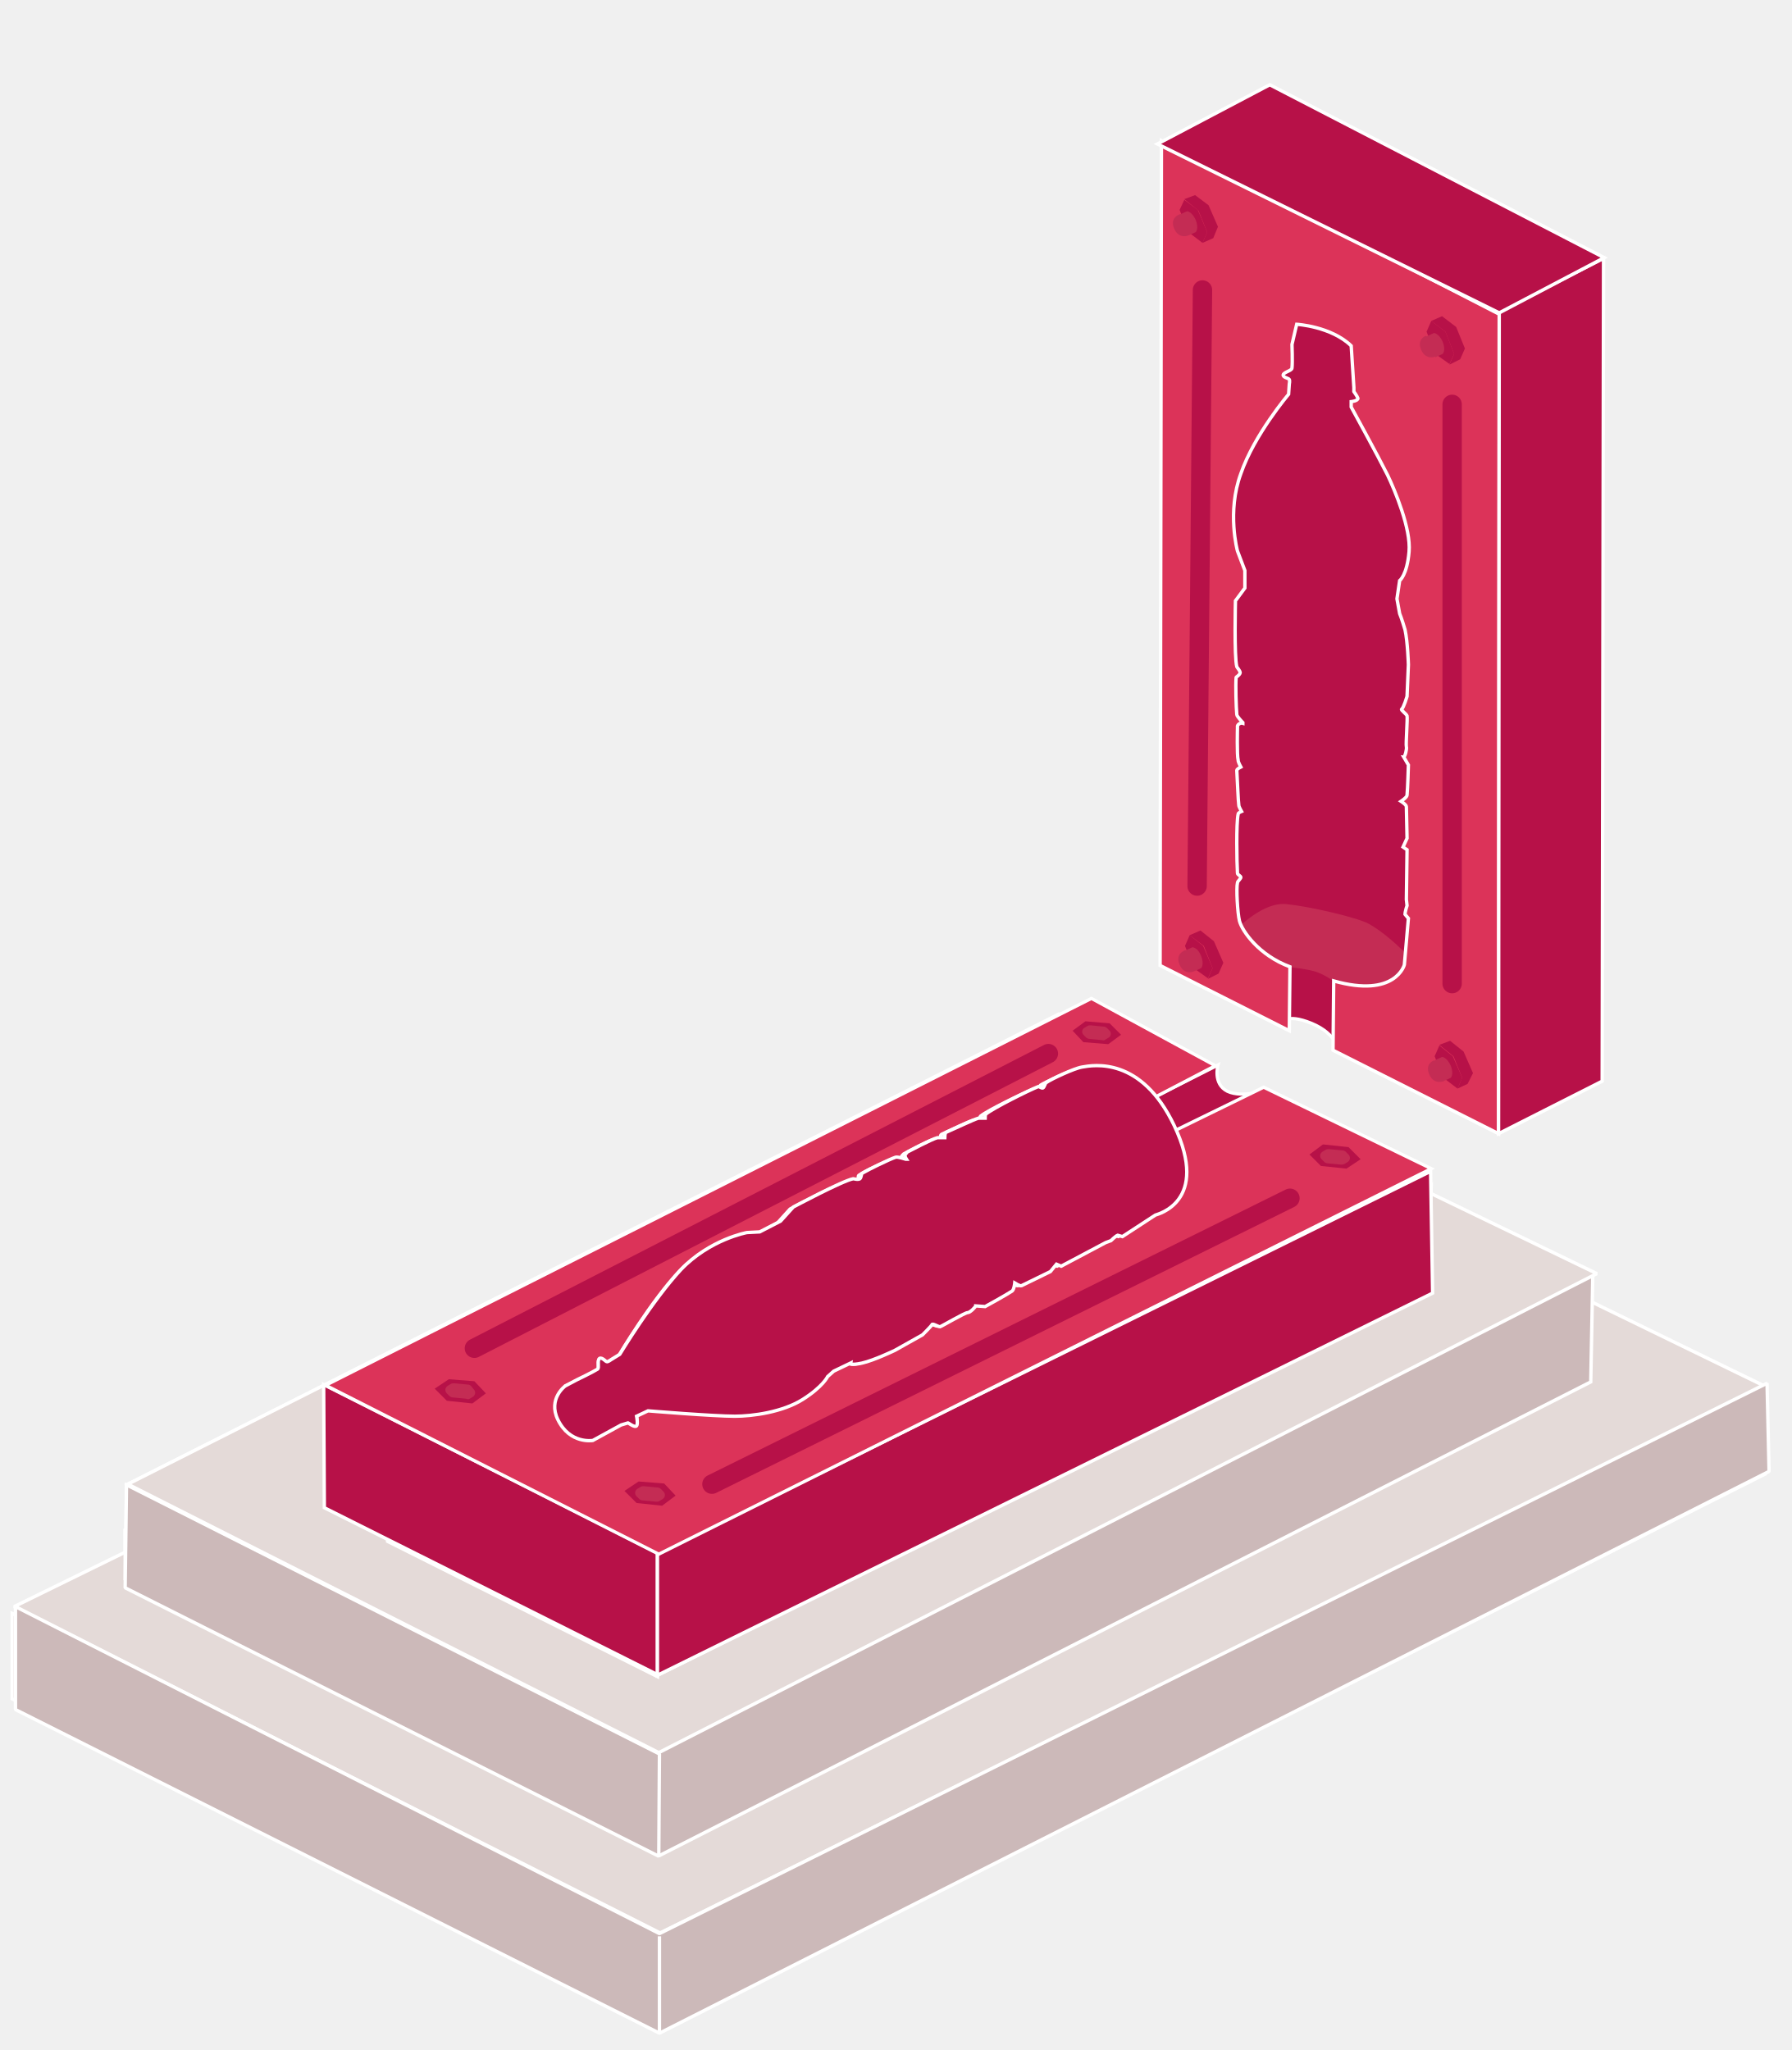
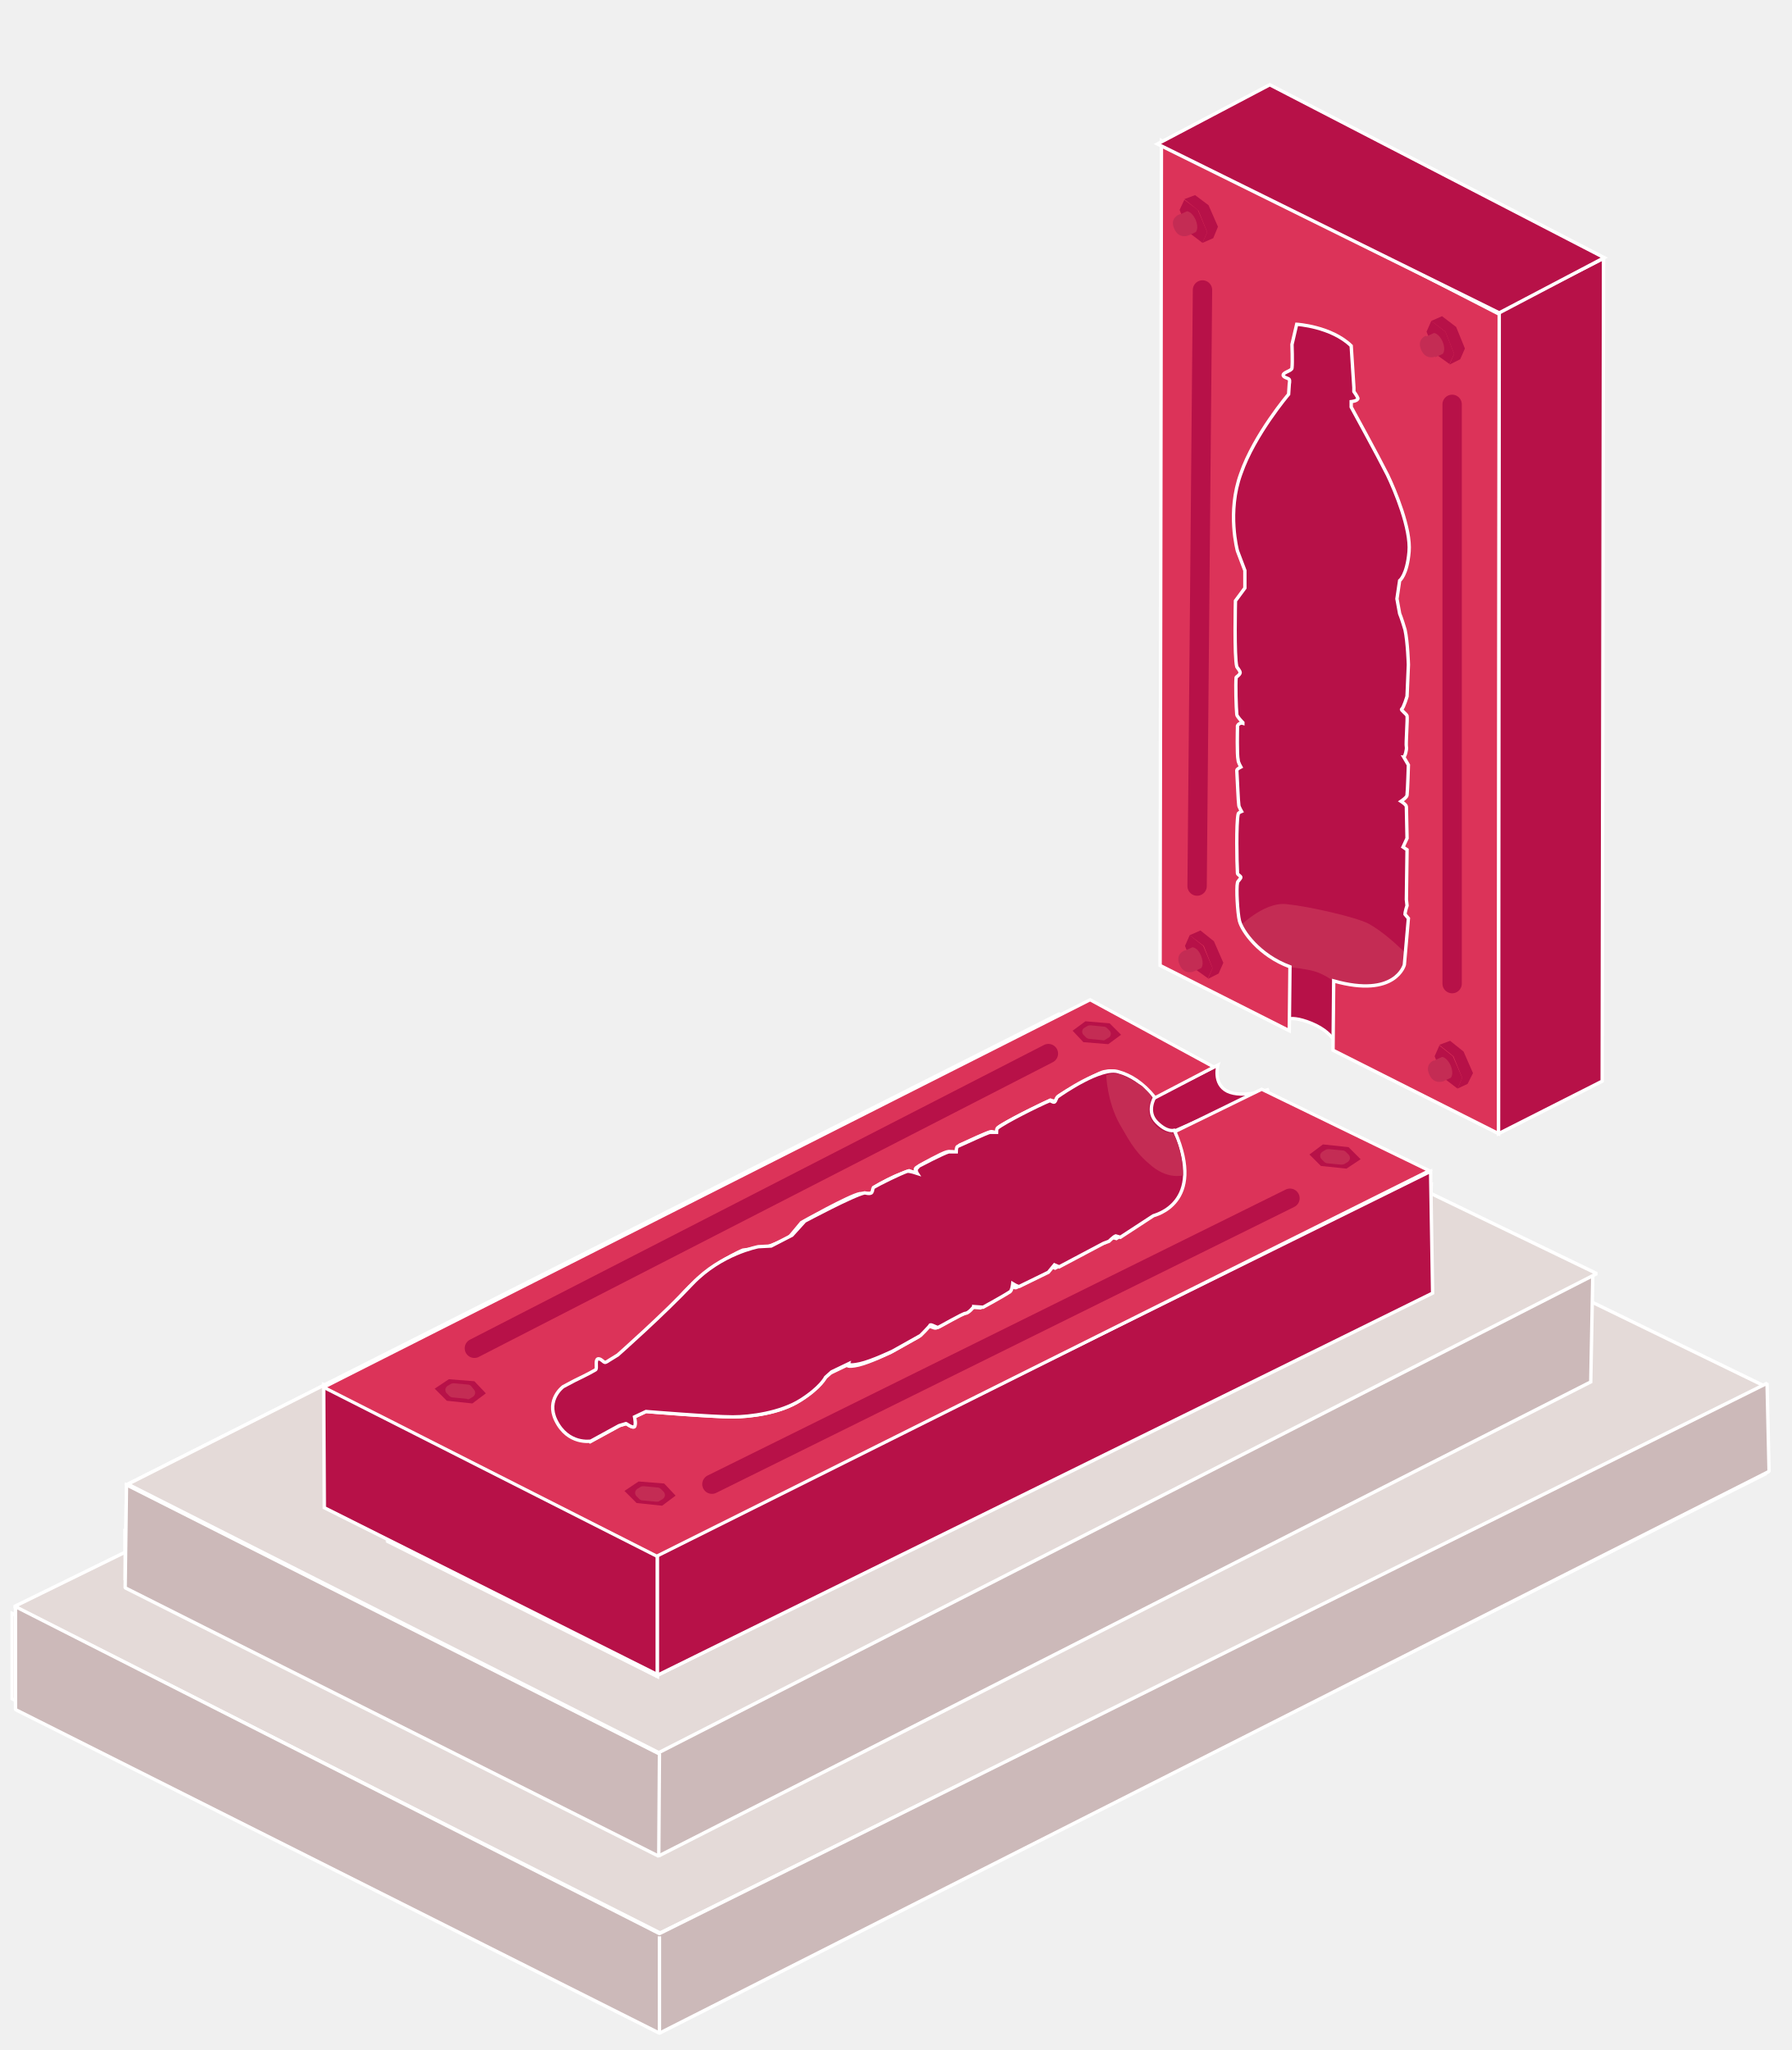
<svg xmlns="http://www.w3.org/2000/svg" version="1.1" id="Layer_1" x="0px" y="0px" viewBox="0 0 266.2 304.7" style="enable-background:new 0 0 266.2 304.7;" xml:space="preserve">
  <style type="text/css">
- 	.st0{fill:#CCB9B9;stroke:#FFFFFF;stroke-width:0.5;stroke-linejoin:bevel;stroke-miterlimit:10;}
+ 	.st0{fill:none;stroke:#FFFFFF;stroke-width:0.5;stroke-linejoin:bevel;stroke-miterlimit:10;}
	.st1{fill:#CCB9B9;stroke:#FFFFFF;stroke-width:0.5;stroke-miterlimit:10;}
	.st2{fill:#E4DAD8;stroke:#FFFFFF;stroke-width:0.5;stroke-miterlimit:10;}
	.st3{fill:#E4DAD8;stroke:#FFFFFF;stroke-width:0.5;stroke-linejoin:bevel;stroke-miterlimit:10;}
- 	.st4{fill:#DC3359;stroke:#FFFFFF;stroke-width:0.5;stroke-miterlimit:10;}
- 	.st5{fill:#C42C54;stroke:#FFFFFF;stroke-width:0.5;stroke-miterlimit:10;}
- 	.st6{fill:#C42C54;stroke:#FFFFFF;stroke-width:0.496;stroke-miterlimit:10;}
- 	.st7{fill:none;stroke:#C42C54;stroke-width:0.496;stroke-miterlimit:10;}
- 	.st8{fill:none;stroke:#B71148;stroke-width:0.496;stroke-linecap:round;stroke-miterlimit:10;}
- 	.st9{fill:#B71148;}
- 	.st10{fill:#C42C54;}
- 	.st11{fill:#B71148;stroke:#FFFFFF;stroke-width:0.5;stroke-miterlimit:10;}
- 	.st12{fill:#B71148;stroke:#FFFFFF;stroke-width:0.479;stroke-miterlimit:10;}
- 	.st13{fill:#DC3359;stroke:#FFFFFF;stroke-width:0.479;stroke-miterlimit:10;}
- 	.st14{fill:none;stroke:#B71148;stroke-width:2.877;stroke-linecap:round;stroke-miterlimit:10;}
+ 	.st4{fill:#CCB9B9;stroke:#FFFFFF;stroke-width:0.5;stroke-linejoin:bevel;stroke-miterlimit:10;}
+ 	.st5{fill:none;stroke:#FFFFFF;stroke-width:0.5;stroke-miterlimit:10;}
+ 	.st6{fill:#DC3359;stroke:#FFFFFF;stroke-width:0.5;stroke-miterlimit:10;}
+ 	.st7{fill:#C42C54;stroke:#FFFFFF;stroke-width:0.5;stroke-miterlimit:10;}
+ 	.st8{fill:none;stroke:#FFFFFF;stroke-width:0.496;stroke-miterlimit:10;}
+ 	.st9{fill:none;stroke:#C42C54;stroke-width:0.496;stroke-miterlimit:10;}
+ 	.st10{fill:none;stroke:#B71148;stroke-width:0.496;stroke-linecap:round;stroke-miterlimit:10;}
+ 	.st11{fill:#B71148;}
+ 	.st12{fill:#C42C54;}
+ 	.st13{fill:#B71148;stroke:#FFFFFF;stroke-width:0.5;stroke-miterlimit:10;}
+ 	.st14{fill:#B71148;stroke:#FFFFFF;stroke-width:0.479;stroke-miterlimit:10;}
+ 	.st15{fill:#DC3359;stroke:#FFFFFF;stroke-width:0.479;stroke-miterlimit:10;}
+ 	.st16{fill:none;stroke:#B71148;stroke-width:2.877;stroke-linecap:round;stroke-miterlimit:10;}
</style>
  <g>
    <g>
      <line class="st0" x1="97.6" y1="279.9" x2="97.5" y2="295.1" />
      <polygon class="st1" points="18.6,234.7 98.3,275.2 233.6,207 233.9,191.3 158.5,156.9 18.6,227.4   " />
      <polygon class="st1" points="18.6,236 18.8,220.7 98.4,259.7 98.1,275.1   " />
      <polygon class="st1" points="1.8,239.8 1.8,252.5 98.8,301.4 262.3,219.1 262.1,206 98.6,287.3   " />
      <path class="st2" d="M19,220.6c0,0,79.4,39.1,79.5,39l135.2-68.3l-79.9-38.6L19,220.6z" />
      <polygon class="st3" points="98.1,287.3 262.4,206.1 165.2,158.8 2.1,238.8   " />
      <polygon class="st1" points="18.6,234.7 98,275.8 236.4,205.4 236.7,189.7 158.5,156.9 18.6,227.4   " />
-       <polygon class="st0" points="18.6,236 18.8,220.7 98,260.7 97.9,275.9   " />
-       <polygon class="st0" points="2.3,238.8 2.3,254.1 98,302.2 262.9,218.7 262.6,205.6 98,287.4   " />
-       <path class="st3" d="M19,220.6c0,0,78.9,39.9,78.9,39.9l139.4-71.2l-79.9-38.6L19,220.6z" />
-       <line class="st1" x1="98" y1="287.8" x2="98" y2="302.1" />
+       <polygon class="st4" points="18.6,236 18.8,220.7 98,260.7 97.9,275.9   " />
+       <polygon class="st4" points="2.3,238.8 2.3,254.1 98,302.2 262.9,218.7 262.6,205.6 98,287.4   " />
+       <path class="st3" d="M19,220.6l78.9,39.9l139.4-71.2l-79.9-38.6L19,220.6z" />
+       <line class="st5" x1="98" y1="287.8" x2="98" y2="302.1" />
    </g>
-     <polygon class="st4" points="57.6,229.1 97.7,249.2 97.7,230.8 56.8,210.9  " />
-     <polygon class="st5" points="97.7,249 212,192.1 212.7,176.1 97.8,230.9  " />
-     <line class="st6" x1="56.8" y1="210.8" x2="169.4" y2="153.3" />
-     <line class="st7" x1="99.7" y1="226" x2="200.9" y2="178.4" />
-     <path class="st8" d="M69,209.1c-0.7-1.3,98.4-52.2,98.4-52.2" />
+     <polygon class="st6" points="57.6,229.1 97.7,249.2 97.7,230.8 56.8,210.9  " />
+     <polygon class="st7" points="97.7,249 212,192.1 212.7,176.1 97.8,230.9  " />
+     <line class="st8" x1="56.8" y1="210.8" x2="169.4" y2="153.3" />
+     <line class="st9" x1="99.7" y1="226" x2="200.9" y2="178.4" />
+     <path class="st10" d="M69,209.1c-0.7-1.3,98.4-52.2,98.4-52.2" />
    <g>
-       <polygon class="st9" points="96.7,226.1 98.8,224.7 97,222.9 93.2,222.5 91.2,224 92.9,225.8   " />
-       <path class="st10" d="M96.4,225.4l0.5-0.3c0.4-0.3,0.4-0.8,0.1-1.1l-0.4-0.4c-0.1-0.1-0.3-0.2-0.4-0.2l-2.1-0.2    c-0.2,0-0.3,0-0.5,0.1l-0.5,0.3c-0.4,0.3-0.4,0.8-0.1,1.1l0.4,0.4c0.1,0.1,0.3,0.2,0.4,0.2l2.1,0.2    C96,225.5,96.2,225.5,96.4,225.4z" />
+       <polygon class="st11" points="96.7,226.1 98.8,224.7 97,222.9 93.2,222.5 91.2,224 92.9,225.8   " />
+       <path class="st12" d="M96.4,225.4l0.5-0.3c0.4-0.3,0.4-0.8,0.1-1.1l-0.4-0.4c-0.1-0.1-0.3-0.2-0.4-0.2l-2.1-0.2    c-0.2,0-0.3,0-0.5,0.1l-0.5,0.3c-0.4,0.3-0.4,0.8-0.1,1.1l0.4,0.4c0.1,0.1,0.3,0.2,0.4,0.2l2.1,0.2    C96,225.5,96.2,225.5,96.4,225.4z" />
    </g>
    <g>
-       <polygon class="st9" points="200.5,176 202.5,174.5 200.8,172.7 197,172.4 194.9,173.8 196.7,175.6   " />
-       <path class="st10" d="M200.1,175.2l0.5-0.3c0.4-0.3,0.4-0.8,0.1-1.1l-0.4-0.4c-0.1-0.1-0.3-0.2-0.4-0.2l-2.1-0.2    c-0.2,0-0.3,0-0.5,0.1l-0.5,0.3c-0.4,0.3-0.4,0.8-0.1,1.1l0.4,0.4c0.1,0.1,0.3,0.2,0.4,0.2l2.1,0.2    C199.8,175.4,199.9,175.3,200.1,175.2z" />
+       <polygon class="st11" points="200.5,176 202.5,174.5 200.8,172.7 197,172.4 194.9,173.8 196.7,175.6   " />
+       <path class="st12" d="M200.1,175.2l0.5-0.3c0.4-0.3,0.4-0.8,0.1-1.1l-0.4-0.4c-0.1-0.1-0.3-0.2-0.4-0.2l-2.1-0.2    c-0.2,0-0.3,0-0.5,0.1l-0.5,0.3c-0.4,0.3-0.4,0.8-0.1,1.1l0.4,0.4c0.1,0.1,0.3,0.2,0.4,0.2l2.1,0.2    C199.8,175.4,199.9,175.3,200.1,175.2z" />
    </g>
    <g>
-       <polygon class="st9" points="78.5,211.5 80.5,210.2 78.8,208.4 75.2,208.1 73.2,209.5 74.9,211.2   " />
-       <path class="st10" d="M78.1,210.9l0.5-0.3c0.3-0.2,0.4-0.7,0.1-1l-0.4-0.4c-0.1-0.1-0.3-0.2-0.4-0.2l-2-0.2c-0.2,0-0.3,0-0.5,0.1    l-0.5,0.3c-0.3,0.2-0.4,0.7-0.1,1l0.4,0.4c0.1,0.1,0.3,0.2,0.4,0.2l2,0.2C77.9,211,78,210.9,78.1,210.9z" />
+       <polygon class="st11" points="78.5,211.5 80.5,210.2 78.8,208.4 75.2,208.1 73.2,209.5 74.9,211.2   " />
+       <path class="st12" d="M78.1,210.9l0.5-0.3c0.3-0.2,0.4-0.7,0.1-1l-0.4-0.4c-0.1-0.1-0.3-0.2-0.4-0.2l-2-0.2c-0.2,0-0.3,0-0.5,0.1    l-0.5,0.3c-0.3,0.2-0.4,0.7-0.1,1l0.4,0.4c0.1,0.1,0.3,0.2,0.4,0.2l2,0.2C77.9,211,78,210.9,78.1,210.9z" />
    </g>
-     <polygon class="st11" points="48.2,224.1 97.7,248.9 97.7,230.8 48.1,205.8  " />
-     <polygon class="st11" points="97.7,249 212.9,192.2 212.6,174.1 97.7,230.9  " />
-     <path class="st12" d="M170.9,163.4l10.1-5.1c0,0-0.8,2.8,1.4,3.9c2.3,1.1,6.2-0.3,6.2-0.3l-13.8,6.1L170.9,163.4z" />
-     <path class="st13" d="M187.8,161.6l-13.3,6.5c3.9,10.3-3.2,12.4-3.4,12.5l-4.9,3.2l-0.7-0.2c-0.3,0.1-1,0.8-1,0.8l-0.8,0.3   l-6.6,3.5l-0.7-0.3l-0.9,1.1l-4.2,2.1c-0.2,0.1-1-0.4-1-0.4s-0.1,1-0.4,1.2c-0.8,0.6-3.9,2.2-3.9,2.2l-1.4-0.1c0,0.2-0.8,1-1.2,1   c-0.3,0-3.7,2-4,2.1c-0.3,0.1-1.2-0.5-1.2-0.2c0,0.3-1.4,1.5-1.4,1.5l-4.1,2.3c0,0-3.1,1.5-4.8,1.9c-1.8,0.4-1.7,0-1.7,0l-2.5,1.2   l-0.9,0.8c0,0-0.8,1.5-3.7,3.3c-2.9,1.9-7.4,2.4-10,2.4c-3.2,0-12.8-0.8-12.8-0.8l-1.7,0.8c0,0,0.2,1.4-0.1,1.5   c-0.3,0.1-1.1-0.5-1.1-0.5l-1,0.3L88,214c0,0-0.9-1-2.7-4.6c-1.5-3-1.3-3.4-1.3-3.4l1.7-0.8c0,0,2.3-1,3.1-1.6   c0.3-0.2-0.1-1.4,0.3-1.6c0.3-0.2,0.8,0.5,1,0.5c0.2,0,0.6-0.3,0.6-0.3l1.3-0.8c0,0,4.8-8.1,9-12.5c4.2-4.4,9.7-5.4,9.7-5.4   l1.8-0.1l3-1.6l1.9-2.1c0,0,7.3-3.9,8.9-4.2c0.2,0,0.7,0.2,1,0c0.3-0.2,0.2-0.7,0.3-0.8c1-0.7,4.1-2.1,5-2.4   c0.3-0.1,1.4,0.3,1.4,0.3l0.1,0c-0.2-0.2-0.3-0.6,0-0.9c0.1-0.1,0.1-0.1,0.2-0.2c0,0,3.5-1.9,4.3-2.1c0.3-0.1,1.1,0,1.1,0   s0-0.7,0.2-0.8c1.5-0.7,4-1.9,4.7-2.1c0.2-0.1,1,0,1,0s0-0.5,0.1-0.6c1.1-0.9,6.3-3.4,7.8-4c0.2-0.1,0.6,0.2,0.7,0.2   c0.1-0.1,0.3-0.7,0.4-0.8c0.6-0.4,4-2,5.2-2.3c1.6-0.3,6.8-0.4,11.6,4.2l9.2-4.8l-18.4-10L48.4,205.9L97.9,231l114.8-57.3   L187.8,161.6z" />
-     <line class="st14" x1="105.8" y1="220.6" x2="191.7" y2="178.1" />
-     <line class="st14" x1="70.5" y1="200.4" x2="155.8" y2="156.6" />
+     <polygon class="st13" points="48.2,224.1 97.7,248.9 97.7,230.8 48.1,205.8  " />
+     <polygon class="st13" points="97.7,249 212.9,192.2 212.6,174.1 97.7,230.9  " />
+     <path class="st14" d="M170.9,163.4l10.1-5.1c0,0-0.8,2.8,1.4,3.9c2.3,1.1,6.2-0.3,6.2-0.3l-13.8,6.1c0,0-0.7,1-2.9-0.7   C169.8,165.6,170.9,163.4,170.9,163.4z" />
    <g>
-       <polygon class="st9" points="164.7,155.2 166.6,153.8 164.9,152.1 161.3,151.8 159.4,153.2 161,154.9   " />
-       <path class="st10" d="M164.3,154.5l0.5-0.3c0.3-0.2,0.4-0.7,0.1-1l-0.4-0.4c-0.1-0.1-0.3-0.2-0.4-0.2l-2-0.2c-0.2,0-0.3,0-0.5,0.1    l-0.5,0.3c-0.3,0.2-0.4,0.7-0.1,1l0.4,0.4c0.1,0.1,0.3,0.2,0.4,0.2l2,0.2C164,154.7,164.2,154.6,164.3,154.5z" />
+       <path class="st15" d="M187.5,161.9l-13.3,6.5c3.9,10.3-3.2,12.4-3.4,12.5l-4.9,3.2l-0.7-0.2c-0.3,0.1-1,0.8-1,0.8l-0.8,0.3    l-6.6,3.5l-0.7-0.3l-0.9,1.1l-4.2,2.1c-0.2,0.1-1-0.4-1-0.4s-0.1,1-0.4,1.2c-0.8,0.6-3.9,2.2-3.9,2.2l-1.4-0.1c0,0.2-0.8,1-1.2,1    c-0.3,0-3.7,2-4,2.1c-0.3,0.1-1.2-0.5-1.2-0.2c0,0.3-1.4,1.5-1.4,1.5l-4.1,2.3c0,0-3.1,1.5-4.8,1.9c-1.8,0.4-1.7,0-1.7,0l-2.5,1.2    l-0.9,0.8c0,0-0.8,1.5-3.7,3.3c-2.9,1.9-7.4,2.4-10,2.4c-3.2,0-12.8-0.8-12.8-0.8l-1.7,0.8c0,0,0.2,1.4-0.1,1.5    c-0.3,0.1-1.1-0.5-1.1-0.5l-1,0.3l-4.4,2.4c0,0-0.9-1-2.7-4.6c-1.5-3-1.3-3.4-1.3-3.4l1.7-0.8c0,0,2.3-1,3.1-1.6    c0.3-0.2-0.1,0.6,0.3,0.4c0.3-0.2,0.8,0.5,1,0.5s0.6-0.3,0.6-0.3l1.3-0.8c0,0,5.8-7.3,10-11.7c4.2-4.4,8.7-6.2,8.7-6.2l3.7-0.5    l3-1.2l2-2.4c0,0,7.1-4,8.7-4.3c0.2,0,1.5,0.1,1.8-0.1s0.2-0.7,0.3-0.8c1-0.7,3-1.7,3.9-2c0.3-0.1,1.3-0.5,1.3-0.5l1.5,0.5    c-0.2-0.2-0.8-0.6-0.5-0.9c0.1-0.1,0.5-0.3,0.6-0.4c0,0,3.2-1.8,4-2c0.3-0.1,1.7,0.1,1.7,0.1s0-1,0.2-1.1c1.5-0.7,3.9-1.8,4.6-2    c0.2-0.1,1.2,0.3,1.2,0.3s-0.2-0.8-0.1-0.9c1.1-0.9,7.8-4.1,7.8-4.1s0.6,0.2,0.7,0.2c0.2-0.5,0.4-0.7,0.5-0.8    c0.6-0.4,5.5-3.3,6.7-3.6c1.6-0.3,2.4-0.5,7.2,4.1l9.2-4.8l-18.4-10L48.1,206.2l49.5,25.1L212.4,174L187.5,161.9z" />
+     </g>
+     <line class="st16" x1="105.8" y1="220.6" x2="191.7" y2="178.1" />
+     <line class="st16" x1="70.5" y1="200.4" x2="155.8" y2="156.6" />
+     <g>
+       <polygon class="st11" points="164.7,155.2 166.6,153.8 164.9,152.1 161.3,151.8 159.4,153.2 161,154.9   " />
+       <path class="st12" d="M164.3,154.5l0.5-0.3c0.3-0.2,0.4-0.7,0.1-1l-0.4-0.4c-0.1-0.1-0.3-0.2-0.4-0.2l-2-0.2c-0.2,0-0.3,0-0.5,0.1    l-0.5,0.3c-0.3,0.2-0.4,0.7-0.1,1l0.4,0.4c0.1,0.1,0.3,0.2,0.4,0.2l2,0.2C164,154.7,164.2,154.6,164.3,154.5z" />
    </g>
    <g>
-       <polygon class="st9" points="200.1,173.7 202.2,172.3 200.4,170.5 196.6,170.1 194.6,171.6 196.3,173.3   " />
-       <path class="st10" d="M199.8,173l0.5-0.3c0.4-0.3,0.4-0.8,0.1-1.1l-0.4-0.4c-0.1-0.1-0.3-0.2-0.4-0.2l-2.1-0.2    c-0.2,0-0.3,0-0.5,0.1l-0.5,0.3c-0.4,0.3-0.4,0.8-0.1,1.1l0.4,0.4c0.1,0.1,0.3,0.2,0.4,0.2l2.1,0.2    C199.4,173.1,199.6,173.1,199.8,173z" />
+       <polygon class="st11" points="200.1,173.7 202.2,172.3 200.4,170.5 196.6,170.1 194.6,171.6 196.3,173.3   " />
+       <path class="st12" d="M199.8,173l0.5-0.3c0.4-0.3,0.4-0.8,0.1-1.1l-0.4-0.4c-0.1-0.1-0.3-0.2-0.4-0.2l-2.1-0.2    c-0.2,0-0.3,0-0.5,0.1l-0.5,0.3c-0.4,0.3-0.4,0.8-0.1,1.1l0.4,0.4c0.1,0.1,0.3,0.2,0.4,0.2l2.1,0.2    C199.4,173.1,199.6,173.1,199.8,173z" />
    </g>
    <g>
-       <polygon class="st9" points="98.4,223.8 100.4,222.3 98.7,220.5 94.9,220.2 92.8,221.6 94.6,223.4   " />
-       <path class="st10" d="M98,223.1l0.5-0.3c0.4-0.3,0.4-0.8,0.1-1.1l-0.4-0.4c-0.1-0.1-0.3-0.2-0.4-0.2l-2.1-0.2    c-0.2,0-0.3,0-0.5,0.1l-0.5,0.3c-0.4,0.3-0.4,0.8-0.1,1.1l0.4,0.4c0.1,0.1,0.3,0.2,0.4,0.2l2.1,0.2    C97.7,223.2,97.9,223.2,98,223.1z" />
+       <polygon class="st11" points="98.4,223.8 100.4,222.3 98.7,220.5 94.9,220.2 92.8,221.6 94.6,223.4   " />
+       <path class="st12" d="M98,223.1l0.5-0.3c0.4-0.3,0.4-0.8,0.1-1.1l-0.4-0.4c-0.1-0.1-0.3-0.2-0.4-0.2l-2.1-0.2    c-0.2,0-0.3,0-0.5,0.1l-0.5,0.3c-0.4,0.3-0.4,0.8-0.1,1.1l0.4,0.4c0.1,0.1,0.3,0.2,0.4,0.2l2.1,0.2    C97.7,223.2,97.9,223.2,98,223.1z" />
    </g>
    <g>
-       <polygon class="st9" points="70.2,208.6 72.2,207.1 70.5,205.3 66.7,205 64.6,206.4 66.4,208.2   " />
-       <path class="st10" d="M69.8,207.9l0.5-0.3c0.4-0.3,0.4-0.8,0.1-1.1L70,206c-0.1-0.1-0.3-0.2-0.4-0.2l-2.1-0.2    c-0.2,0-0.3,0-0.5,0.1l-0.5,0.3c-0.4,0.3-0.4,0.8-0.1,1.1l0.4,0.4c0.1,0.1,0.3,0.2,0.4,0.2l2.1,0.2C69.5,208,69.7,208,69.8,207.9z    " />
+       <polygon class="st11" points="70.2,208.6 72.2,207.1 70.5,205.3 66.7,205 64.6,206.4 66.4,208.2   " />
+       <path class="st12" d="M69.8,207.9l0.5-0.3c0.4-0.3,0.4-0.8,0.1-1.1L70,206c-0.1-0.1-0.3-0.2-0.4-0.2l-2.1-0.2    c-0.2,0-0.3,0-0.5,0.1l-0.5,0.3c-0.4,0.3-0.4,0.8-0.1,1.1l0.4,0.4c0.1,0.1,0.3,0.2,0.4,0.2l2.1,0.2C69.5,208,69.7,208,69.8,207.9z    " />
    </g>
    <g>
-       <path class="st12" d="M177.9,145.9l12.5,6.2c0,0,0.6-1.6,4.5,0c3.9,1.6,4.1,4.3,4.1,4.3L222,168l-1.2-118.9l-43.2-24L177.9,145.9z    " />
-       <path class="st10" d="M183.7,138.2c0,0,1.8,1.7,3.1,3.2c1.3,1.5,2.7,2.2,2.7,2.2s4.6,0.2,6.5,1c1.9,0.8,3.1,1.9,3.2,2.6    c0,0.3,1.4,0.2,1.4,0.2s6.5-0.1,10-3c0.2-0.2,0.3-0.4,0.3-0.6c0,0-3.9-4.5-7.5-6.5c-1.9-1-9-2.6-12.1-2.9    C187.7,133.9,183.7,138.2,183.7,138.2z" />
-       <path class="st4" d="M222.7,168.5l0.1-121.8l-50.2-25.8l-0.2,122.6l19.2,9.7l0.1-9.5c-4.6-1.7-7.1-5.3-7.5-6.8    c-0.3-1.2-0.5-4.9-0.3-5.7c0-0.2,0.5-0.6,0.5-0.8c0-0.2-0.5-0.4-0.5-0.6c-0.1-1.6-0.2-7.4,0.1-8.8c0-0.2,0.5-0.4,0.5-0.4    s-0.4-0.7-0.4-0.9c-0.1-0.7-0.2-3.5-0.3-5.2c0-0.2,0.6-0.5,0.6-0.5s-0.4-0.7-0.4-1c-0.2-0.8-0.1-4.8-0.1-4.8c0-0.1,0-0.2,0-0.3    c0.1-0.3,0.5-0.5,0.8-0.4l0-0.1c0,0-0.9-0.9-0.9-1.2c-0.1-1-0.2-4.4-0.1-5.5c0-0.1,0.5-0.3,0.6-0.7c0-0.3-0.4-0.7-0.5-0.9    c-0.4-1.5-0.2-9.8-0.2-9.8l1.4-1.9l0-2.6l-1.1-2.9c0,0-1.6-5.8,0.5-11.5c2-5.8,7.1-11.8,7.1-11.8l0.1-1.5c0,0,0.1-0.5,0-0.7    c-0.1-0.2-1-0.3-0.9-0.7c0.1-0.4,1.3-0.6,1.3-1c0.1-0.9,0-3.5,0-3.5l0.7-3c0,0,5.1,0.3,8.1,3.2l0.4,6.2v0.6c0,0,0.5,0.7,0.6,1    c0,0.4-1,0.5-1,0.5v0.8c0,0,4,7.3,5.4,10.1c1.1,2.3,3.5,8,3.2,11.4c-0.3,3.5-1.4,4.3-1.4,4.3l-0.4,2.7l0.4,2.2    c0,0,0.3,0.7,0.8,2.4c0.4,1.8,0.5,5.2,0.5,5.2l-0.2,4.7c0,0-0.5,1.7-0.8,1.9c-0.2,0.1,0.7,0.7,0.8,1c0.1,0.3-0.2,4.2-0.1,4.6    c0.1,0.3-0.2,1.5-0.4,1.5l0.7,1.2c0,0-0.1,3.5-0.2,4.5c0,0.3-0.9,0.9-0.9,0.9s0.8,0.5,0.8,0.8l0.1,4.7l-0.6,1.3l0.6,0.4l-0.1,7.4    l0.1,0.9c0,0-0.3,0.9-0.3,1.3l0.5,0.6l-0.6,6.9c0,0-1.3,5-10.5,2.4l-0.1,10.3L222.7,168.5z" />
-       <line class="st14" x1="177.9" y1="131.7" x2="178.7" y2="43.1" />
-       <line class="st14" x1="215.8" y1="146.2" x2="215.8" y2="60.1" />
-       <polygon class="st11" points="222.8,46.3 222.7,168.5 238.1,160.7 238.3,38.4   " />
-       <polygon class="st11" points="172,21.4 222.8,46.5 238.4,38.3 188.7,12.6   " />
+       <path class="st14" d="M177.9,145.9l12.5,6.2c0,0,0.6-1.6,4.5,0s4.1,4.3,4.1,4.3l23,11.6l-1.2-118.9l-43.2-24L177.9,145.9z" />
+       <path class="st12" d="M183.7,138.2c0,0,1.8,1.7,3.1,3.2s2.7,2.2,2.7,2.2s4.6,0.2,6.5,1s3.1,1.9,3.2,2.6c0,0.3,1.4,0.2,1.4,0.2    s6.5-0.1,10-3c0.2-0.2,0.3-0.4,0.3-0.6c0,0-3.9-4.5-7.5-6.5c-1.9-1-9-2.6-12.1-2.9C187.7,133.9,183.7,138.2,183.7,138.2z" />
+       <path class="st6" d="M222.7,168.5l0.1-121.8l-50.2-25.8l-0.2,122.6l19.2,9.7l0.1-9.5c-4.6-1.7-7.1-5.3-7.5-6.8    c-0.3-1.2-0.5-4.9-0.3-5.7c0-0.2,0.5-0.6,0.5-0.8s-0.5-0.4-0.5-0.6c-0.1-1.6-0.2-7.4,0.1-8.8c0-0.2,0.5-0.4,0.5-0.4    s-0.4-0.7-0.4-0.9c-0.1-0.7-0.2-3.5-0.3-5.2c0-0.2,0.6-0.5,0.6-0.5s-0.4-0.7-0.4-1c-0.2-0.8-0.1-4.8-0.1-4.8c0-0.1,0-0.2,0-0.3    c0.1-0.3,0.5-0.5,0.8-0.4v-0.1c0,0-0.9-0.9-0.9-1.2c-0.1-1-0.2-4.4-0.1-5.5c0-0.1,0.5-0.3,0.6-0.7c0-0.3-0.4-0.7-0.5-0.9    c-0.4-1.5-0.2-9.8-0.2-9.8l1.4-1.9v-2.6l-1.1-2.9c0,0-1.6-5.8,0.5-11.5c2-5.8,7.1-11.8,7.1-11.8l0.1-1.5c0,0,0.1-0.5,0-0.7    s-1-0.3-0.9-0.7s1.3-0.6,1.3-1c0.1-0.9,0-3.5,0-3.5l0.7-3c0,0,5.1,0.3,8.1,3.2l0.4,6.2v0.6c0,0,0.5,0.7,0.6,1c0,0.4-1,0.5-1,0.5    v0.8c0,0,4,7.3,5.4,10.1c1.1,2.3,3.5,8,3.2,11.4c-0.3,3.5-1.4,4.3-1.4,4.3l-0.4,2.7l0.4,2.2c0,0,0.3,0.7,0.8,2.4    c0.4,1.8,0.5,5.2,0.5,5.2l-0.2,4.7c0,0-0.5,1.7-0.8,1.9c-0.2,0.1,0.7,0.7,0.8,1s-0.2,4.2-0.1,4.6c0.1,0.3-0.2,1.5-0.4,1.5l0.7,1.2    c0,0-0.1,3.5-0.2,4.5c0,0.3-0.9,0.9-0.9,0.9s0.8,0.5,0.8,0.8l0.1,4.7l-0.6,1.3l0.6,0.4l-0.1,7.4l0.1,0.9c0,0-0.3,0.9-0.3,1.3    l0.5,0.6l-0.6,6.9c0,0-1.3,5-10.5,2.4l-0.1,10.3L222.7,168.5z" />
+       <line class="st16" x1="177.9" y1="131.7" x2="178.7" y2="43.1" />
+       <line class="st16" x1="215.8" y1="146.2" x2="215.8" y2="60.1" />
+       <polygon class="st13" points="222.8,46.3 222.7,168.5 238.1,160.7 238.3,38.4   " />
+       <polygon class="st13" points="172,21.4 222.8,46.5 238.4,38.3 188.7,12.6   " />
      <g>
        <g>
-           <polygon class="st9" points="176,29.7 178,31.2 179.4,34.5 178.7,36.1 176.6,34.5 175.3,31.2     " />
-           <polygon class="st9" points="178.7,36.1 180.3,35.4 181,33.7 179.6,30.5 177.6,29 176,29.6 178.1,31.3 179.4,34.5     " />
+           <polygon class="st11" points="176,29.7 178,31.2 179.4,34.5 178.7,36.1 176.6,34.5 175.3,31.2     " />
+           <polygon class="st11" points="178.7,36.1 180.3,35.4 181,33.7 179.6,30.5 177.6,29 176,29.6 178.1,31.3 179.4,34.5     " />
        </g>
        <g>
-           <path class="st10" d="M176.6,35l1.1-0.5c0,0,0.5-0.5,0-1.8c-0.6-1.3-1.3-1.3-1.3-1.3l-1.1,0.5L176.6,35z" />
-           <path class="st10" d="M175.2,31.9c0.4-0.2,1,0.4,1.4,1.2c0.4,0.8,0.3,1.7,0,1.8c-0.4,0.2-0.9-0.4-1.3-1.2      C174.9,32.9,174.9,32.1,175.2,31.9z" />
-           <path class="st10" d="M176.6,35c0,0-1.4,0.6-2.1-1s0.7-2.1,0.7-2.1" />
+           <path class="st12" d="M176.6,35l1.1-0.5c0,0,0.5-0.5,0-1.8c-0.6-1.3-1.3-1.3-1.3-1.3l-1.1,0.5L176.6,35z" />
+           <path class="st12" d="M175.2,31.9c0.4-0.2,1,0.4,1.4,1.2s0.3,1.7,0,1.8c-0.4,0.2-0.9-0.4-1.3-1.2      C174.9,32.9,174.9,32.1,175.2,31.9z" />
+           <path class="st12" d="M176.6,35c0,0-1.4,0.6-2.1-1s0.7-2.1,0.7-2.1" />
        </g>
      </g>
      <g>
        <g>
-           <polygon class="st9" points="212.7,47.7 214.8,49.3 216.1,52.6 215.4,54.1 213.3,52.6 212,49.3     " />
-           <polygon class="st9" points="215.4,54.2 217,53.4 217.7,51.8 216.4,48.6 214.3,47 212.7,47.7 214.8,49.3 216.1,52.6     " />
+           <polygon class="st11" points="212.7,47.7 214.8,49.3 216.1,52.6 215.4,54.1 213.3,52.6 212,49.3     " />
+           <polygon class="st11" points="215.4,54.2 217,53.4 217.7,51.8 216.4,48.6 214.3,47 212.7,47.7 214.8,49.3 216.1,52.6     " />
        </g>
        <g>
-           <path class="st10" d="M213.3,53.1l1.1-0.5c0,0,0.5-0.5,0-1.8c-0.6-1.3-1.3-1.3-1.3-1.3L212,50L213.3,53.1z" />
-           <path class="st10" d="M212,50c0.4-0.2,1,0.4,1.4,1.2c0.4,0.8,0.3,1.7,0,1.8s-0.9-0.4-1.3-1.2S211.6,50.2,212,50z" />
-           <path class="st10" d="M213.3,53c0,0-1.4,0.6-2.1-1c-0.7-1.6,0.7-2.1,0.7-2.1" />
+           <path class="st12" d="M213.3,53.1l1.1-0.5c0,0,0.5-0.5,0-1.8c-0.6-1.3-1.3-1.3-1.3-1.3L212,50L213.3,53.1z" />
+           <path class="st12" d="M212,50c0.4-0.2,1,0.4,1.4,1.2s0.3,1.7,0,1.8s-0.9-0.4-1.3-1.2S211.6,50.2,212,50z" />
+           <path class="st12" d="M213.3,53c0,0-1.4,0.6-2.1-1c-0.7-1.6,0.7-2.1,0.7-2.1" />
        </g>
      </g>
      <g>
        <g>
-           <polygon class="st9" points="213.9,155.4 215.9,157 217.3,160.2 216.6,161.8 214.5,160.2 213.2,157     " />
-           <polygon class="st9" points="216.6,161.8 218.1,161.1 218.9,159.5 217.5,156.3 215.5,154.7 213.9,155.3 216,157 217.3,160.2           " />
+           <polygon class="st11" points="213.9,155.4 215.9,157 217.3,160.2 216.6,161.8 214.5,160.2 213.2,157     " />
+           <polygon class="st11" points="216.6,161.8 218.1,161.1 218.9,159.5 217.5,156.3 215.5,154.7 213.9,155.3 216,157 217.3,160.2           " />
        </g>
        <g>
-           <path class="st10" d="M214.5,160.7l1.1-0.5c0,0,0.5-0.5,0-1.8c-0.6-1.3-1.3-1.3-1.3-1.3l-1.1,0.5L214.5,160.7z" />
-           <path class="st10" d="M213.1,157.7c0.4-0.2,1,0.4,1.4,1.2c0.4,0.8,0.3,1.7,0,1.8c-0.4,0.2-0.9-0.4-1.3-1.2      C212.8,158.6,212.8,157.8,213.1,157.7z" />
-           <path class="st10" d="M214.5,160.7c0,0-1.4,0.6-2.1-1c-0.7-1.6,0.7-2.1,0.7-2.1" />
+           <path class="st12" d="M214.5,160.7l1.1-0.5c0,0,0.5-0.5,0-1.8c-0.6-1.3-1.3-1.3-1.3-1.3l-1.1,0.5L214.5,160.7z" />
+           <path class="st12" d="M213.1,157.7c0.4-0.2,1,0.4,1.4,1.2s0.3,1.7,0,1.8c-0.4,0.2-0.9-0.4-1.3-1.2      C212.8,158.6,212.8,157.8,213.1,157.7z" />
+           <path class="st12" d="M214.5,160.7c0,0-1.4,0.6-2.1-1c-0.7-1.6,0.7-2.1,0.7-2.1" />
        </g>
      </g>
      <g>
        <g>
-           <polygon class="st9" points="176.8,139 178.8,140.6 180.2,143.9 179.5,145.4 177.4,143.9 176.1,140.6     " />
-           <polygon class="st9" points="179.5,145.5 181.1,144.7 181.8,143.1 180.4,139.9 178.4,138.3 176.8,139 178.9,140.6 180.2,143.9           " />
+           <polygon class="st11" points="176.8,139 178.8,140.6 180.2,143.9 179.5,145.4 177.4,143.9 176.1,140.6     " />
+           <polygon class="st11" points="179.5,145.5 181.1,144.7 181.8,143.1 180.4,139.9 178.4,138.3 176.8,139 178.9,140.6 180.2,143.9           " />
        </g>
        <g>
-           <path class="st10" d="M177.4,144.4l1.1-0.5c0,0,0.5-0.5,0-1.8s-1.3-1.3-1.3-1.3l-1.1,0.5L177.4,144.4z" />
-           <path class="st10" d="M176,141.3c0.4-0.2,1,0.4,1.4,1.2c0.4,0.8,0.3,1.7,0,1.8c-0.4,0.2-0.9-0.4-1.3-1.2      C175.7,142.3,175.7,141.5,176,141.3z" />
-           <path class="st10" d="M177.4,144.4c0,0-1.4,0.6-2.1-1c-0.7-1.6,0.7-2.1,0.7-2.1" />
+           <path class="st12" d="M177.4,144.4l1.1-0.5c0,0,0.5-0.5,0-1.8s-1.3-1.3-1.3-1.3l-1.1,0.5L177.4,144.4z" />
+           <path class="st12" d="M176,141.3c0.4-0.2,1,0.4,1.4,1.2s0.3,1.7,0,1.8c-0.4,0.2-0.9-0.4-1.3-1.2      C175.7,142.3,175.7,141.5,176,141.3z" />
+           <path class="st12" d="M177.4,144.4c0,0-1.4,0.6-2.1-1c-0.7-1.6,0.7-2.1,0.7-2.1" />
        </g>
      </g>
    </g>
    <g>
-       <path class="st11" d="M94.5,212c0.4-0.1,0.1-1.5,0.1-1.5l1.7-0.8c0,0,9.7,0.8,12.9,0.8c2.6,0,7.1-0.6,10.1-2.5    c3-1.9,3.7-3.4,3.7-3.4l0.9-0.8l2.5-1.2c0,0-0.1,0.4,1.7,0c1.8-0.4,4.9-1.9,4.9-1.9l4.1-2.3c0,0,1.3-1.3,1.4-1.5    c0-0.3,0.9,0.3,1.2,0.3c0.3-0.1,3.7-2.1,4.1-2.1s1.2-0.9,1.2-1l1.4,0.1c0,0,3.1-1.7,4-2.3c0.3-0.2,0.4-1.2,0.4-1.2s0.8,0.5,1,0.4    l4.3-2.1l0.9-1.1l0.7,0.3l6.6-3.5l0.8-0.3c0,0,0.7-0.7,1-0.8l0.7,0.2l4.9-3.2c0.2-0.1,8.2-1.9,2.8-13.3c-4.9-10.3-12-9-13.7-8.7    c-1.2,0.2-4.6,1.8-5.3,2.3c-0.2,0.1-0.3,0.7-0.5,0.8c-0.2,0.1-0.5-0.2-0.7-0.2c-1.5,0.6-6.7,3.2-7.8,4.1c-0.1,0.1-0.1,0.6-0.1,0.6    s-0.8,0-1,0c-0.7,0.2-3.2,1.4-4.8,2.1c-0.2,0.1-0.2,0.8-0.2,0.8s-0.8,0-1.1,0c-0.8,0.2-4.4,2.1-4.4,2.1c-0.1,0.1-0.2,0.1-0.2,0.2    c-0.3,0.2-0.2,0.6,0,0.9l-0.1,0c0,0-1.2-0.4-1.5-0.3c-0.9,0.3-4,1.8-5,2.4c-0.1,0.1-0.1,0.6-0.3,0.8c-0.3,0.2-0.9,0-1,0    c-1.6,0.3-8.9,4.2-8.9,4.2l-1.9,2.1l-3.1,1.6l-1.9,0.1c0,0-5.5,1-9.8,5.5c-4.2,4.5-9.1,12.6-9.1,12.6l-1.3,0.8    c0,0-0.4,0.3-0.6,0.3c-0.2,0-0.7-0.7-1.1-0.5c-0.4,0.3,0,1.4-0.3,1.6c-0.8,0.5-3.1,1.6-3.1,1.6L84,206c0,0-2.6,1.9-1.1,5    c1.8,3.7,5.2,3.1,5.2,3.1l4.2-2.3l1-0.3C93.3,211.4,94.1,212.1,94.5,212z" />
-       <path class="st11" d="M85.9,209.8" />
-       <path class="st11" d="M106,183.5" />
+       <path class="st13" d="M94.2,212.1c0.4-0.1,0.1-1.5,0.1-1.5l1.7-0.8c0,0,9.7,0.8,12.9,0.8c2.6,0,7.1-0.6,10.1-2.5s3.7-3.4,3.7-3.4    l0.9-0.8l2.5-1.2c0,0-0.1,0.4,1.7,0c1.8-0.4,4.9-1.9,4.9-1.9l4.1-2.3c0,0,1.3-1.3,1.4-1.5c0-0.3,0.9,0.3,1.2,0.3    c0.3-0.1,3.7-2.1,4.1-2.1s1.2-0.9,1.2-1l1.4,0.1c0,0,3.1-1.7,4-2.3c0.3-0.2,0.4-1.2,0.4-1.2s0.8,0.5,1,0.4l4.3-2.1l0.9-1.1    l0.7,0.3l6.6-3.5l0.8-0.3c0,0,0.7-0.7,1-0.8l0.7,0.2l4.9-3.2c0.2-0.1,7.8-1.8,3.2-12.5c-0.1-0.3-0.1-0.2-0.1-0.2s-1,0.4-2.6-1.2    s-0.3-3.7-0.3-3.7c-1.8-2.2-3.6-3.3-5.4-3.8c-2.5-0.8-8.3,3.2-9,3.7c-0.2,0.1-0.3,0.7-0.5,0.8s-0.5-0.2-0.7-0.2    c-1.5,0.6-6.7,3.2-7.8,4.1c-0.1,0.1-0.1,0.6-0.1,0.6s-0.8,0-1,0c-0.7,0.2-3.2,1.4-4.8,2.1c-0.2,0.1-0.2,0.8-0.2,0.8s-0.8,0-1.1,0    c-0.8,0.2-4.4,2.1-4.4,2.1c-0.1,0.1-0.2,0.1-0.2,0.2c-0.3,0.2-0.3,0.6-0.1,0.9h0c0,0-1.2-0.4-1.5-0.3c-0.9,0.3-4,1.8-5,2.4    c-0.1,0.1-0.1,0.6-0.3,0.8c-0.3,0.2-0.9,0-1,0c-1.6,0.3-8.9,4.2-8.9,4.2l-1.9,2.1l-3.1,1.6l-1.9,0.1c0,0-5.5,1-9.8,5.5    c-4.2,4.5-11.1,10.6-11.1,10.6l-1.3,0.8c0,0-0.4,0.3-0.6,0.3s-0.7-0.7-1.1-0.5c-0.4,0.3,0,1.4-0.3,1.6c-0.8,0.5-3.1,1.6-3.1,1.6    l-1.7,0.9c0,0-2.6,1.9-1.1,5c1.8,3.7,5.2,3.1,5.2,3.1l4.2-2.3l1-0.3C93,211.5,93.8,212.2,94.2,212.1z" />
+       <path class="st13" d="M85.6,209.9" />
+       <path class="st13" d="M107.7,185.6" />
    </g>
  </g>
+   <path class="st12" d="M175.8,174.7c0,0,0-2.2-0.6-4.2c-0.6-2-1-2.1-1-2.1s-1.6,0.1-2.8-1.5c-1.2-1.6-0.5-3.2-0.2-3.8  c0.1-0.2-1.5-1.7-1.5-1.7s-2.7-1.7-3.7-1.8c-1.1-0.1-1.6,0.2-1.6,0.2s0.1,3.9,2,7.3c1.1,1.8,2,3.9,4.4,5.9  C173.4,175.4,175.8,174.7,175.8,174.7z" />
</svg>
